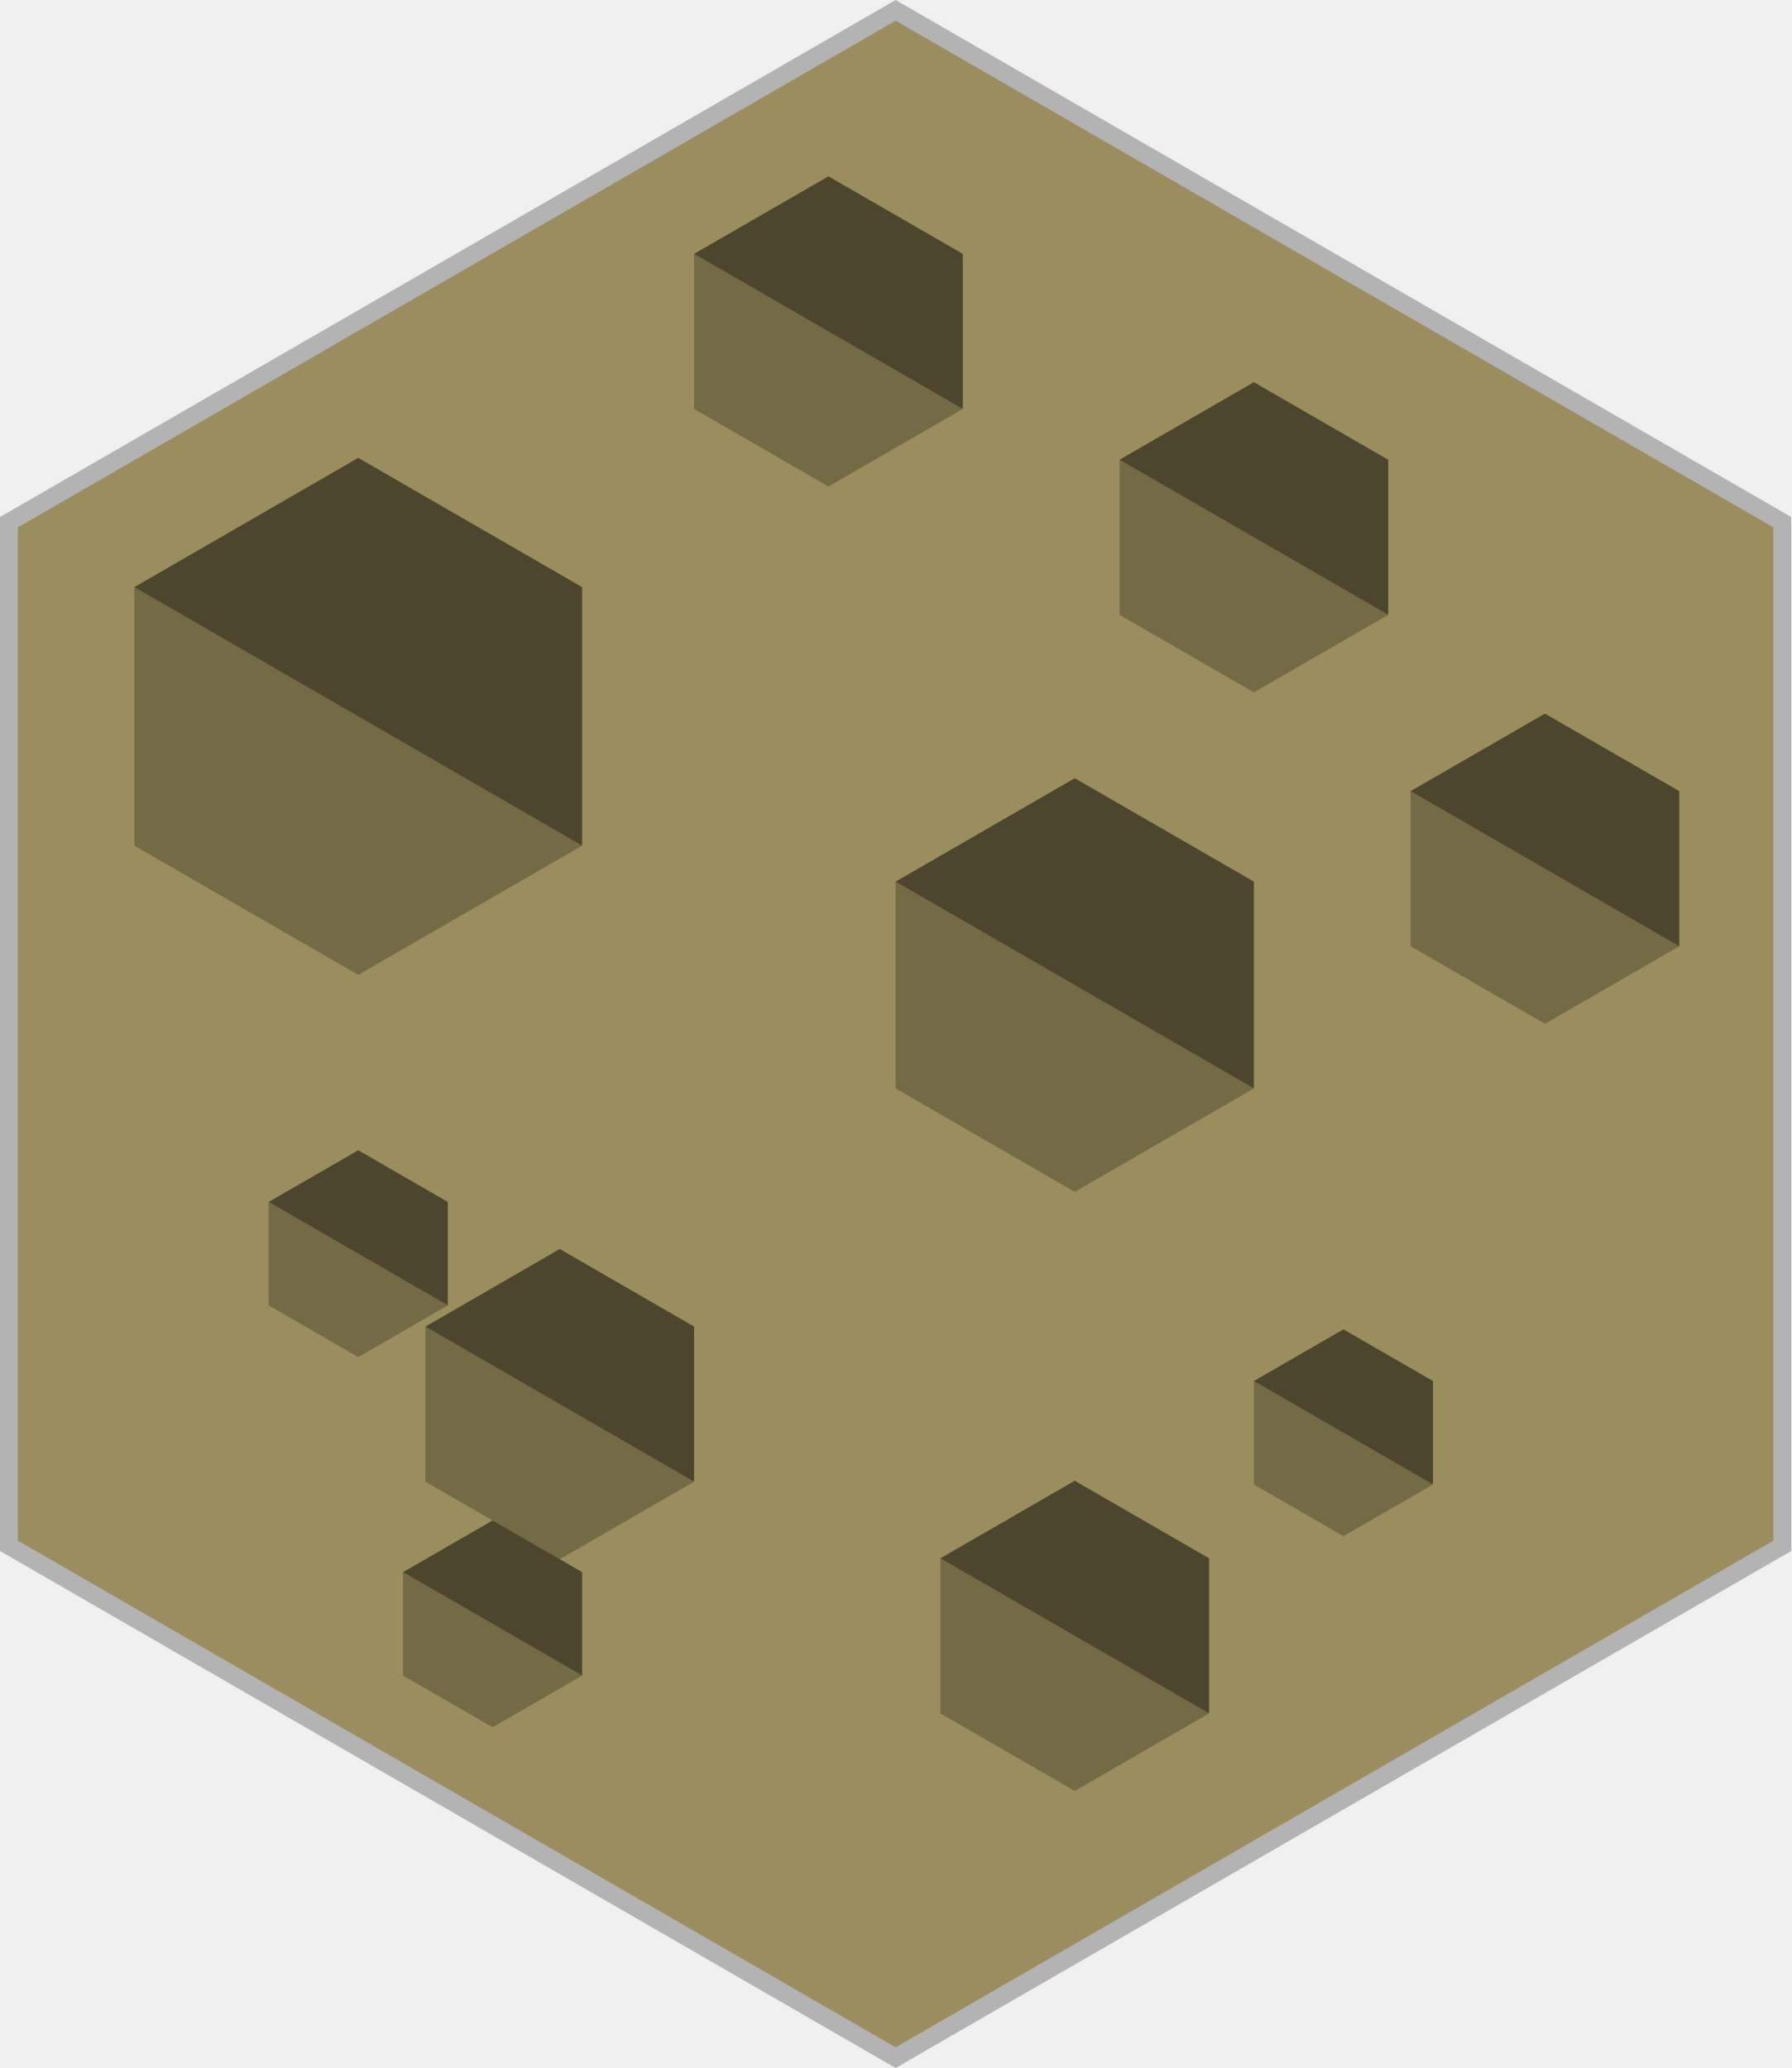
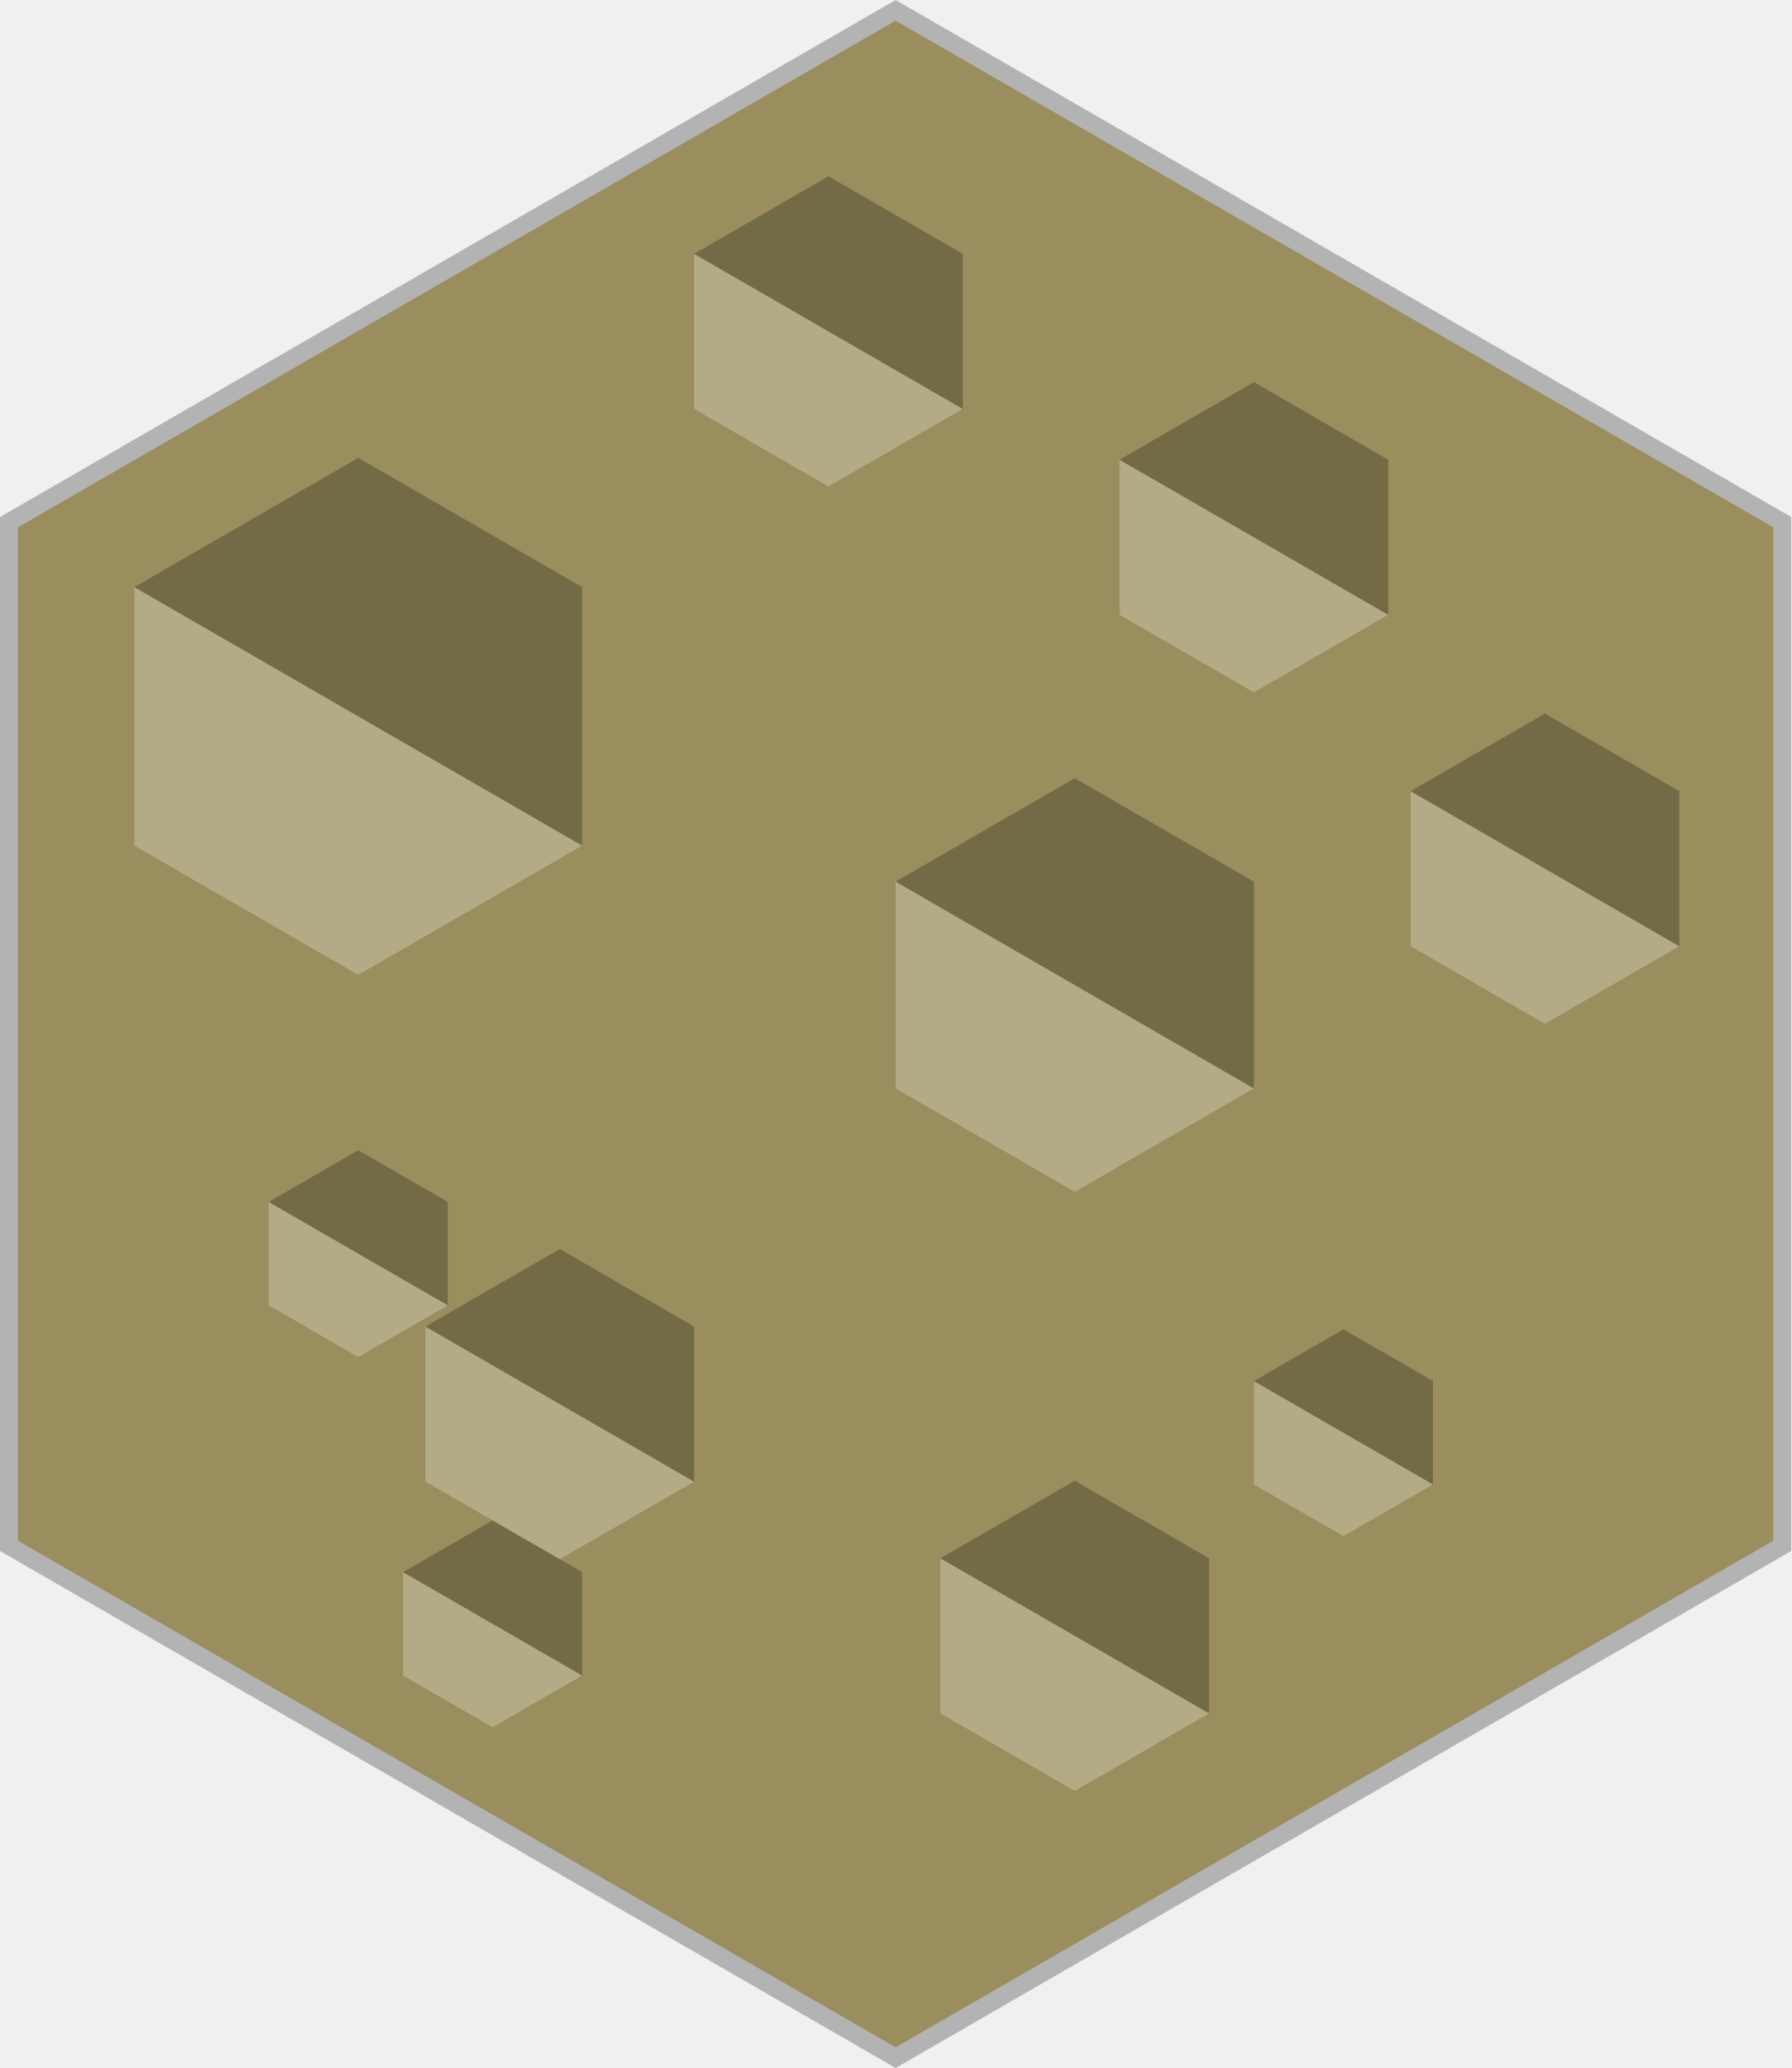
<svg xmlns="http://www.w3.org/2000/svg" xml:space="preserve" width="100" height="115.47">
  <path fill="#9a8d5e" stroke="#b3b3b3" d="M99.5 86.314 50 114.893.5 86.314V29.156L50 .577l49.5 28.579z" />
-   <path fill-opacity=".25" d="M70 60.774 50 49.227v11.547l10 5.774z" />
-   <path fill-opacity=".5" d="m60 43.453-10 5.774 20 11.547V49.226z" />
-   <path fill-opacity=".25" d="m67.5 95.67-15-8.66v8.66L60 100z" />
-   <path fill-opacity=".5" d="m60 82.68-7.5 4.33 15 8.66v-8.66z" />
-   <path fill-opacity=".25" d="m32.5 47.217-25-14.434v14.434L20 54.434z" />
-   <path fill-opacity=".5" d="M20 25.566 7.5 32.783l25 14.434V32.783z" />
-   <path fill-opacity=".25" d="m77.5 34.33-15-8.66v8.66l7.5 4.33z" />
-   <path fill-opacity=".5" d="m70 21.34-7.5 4.33 15 8.66v-8.66z" />
-   <path fill-opacity=".25" d="m25 72.887-10-5.773v5.773l5 2.887z" />
-   <path fill-opacity=".5" d="m20 64.226-5 2.887 10 5.773v-5.773z" />
-   <path fill-opacity=".25" d="m80 82.887-10-5.773v5.773l5 2.887z" />
-   <path fill-opacity=".5" d="m75 74.226-5 2.887 10 5.773v-5.773z" />
-   <path fill-opacity=".25" d="m32.5 93.557-10-5.773v5.773l5 2.887z" />
-   <path fill-opacity=".5" d="m27.5 84.896-5 2.887 10 5.773v-5.773z" />
-   <path fill-opacity=".25" d="m53.75 22.835-15-8.66v8.66l7.5 4.33z" />
-   <path fill-opacity=".5" d="m46.25 9.845-7.5 4.33 15 8.66v-8.66z" />
-   <path fill-opacity=".25" d="m93.75 52.835-15-8.66v8.66l7.5 4.33z" />
-   <path fill-opacity=".5" d="m86.25 39.845-7.5 4.33 15 8.66v-8.66z" />
-   <path fill-opacity=".25" d="m38.75 82.731-15-8.66v8.66l7.5 4.33z" />
-   <path fill-opacity=".5" d="m31.25 69.741-7.5 4.33 15 8.66v-8.66z" />
+   <path fill="#fff" fill-opacity=".25" d="M70 60.774 50 49.227v11.547l10 5.774z" />
+   <path fill-opacity=".25" d="m60 43.453-10 5.774 20 11.547V49.226z" />
+   <path fill="#fff" fill-opacity=".25" d="m67.5 95.67-15-8.66v8.66L60 100z" />
+   <path fill-opacity=".25" d="m60 82.68-7.5 4.33 15 8.66v-8.66z" />
+   <path fill="#fff" fill-opacity=".25" d="m32.5 47.217-25-14.434v14.434L20 54.434z" />
+   <path fill-opacity=".25" d="M20 25.566 7.5 32.783l25 14.434V32.783z" />
+   <path fill="#fff" fill-opacity=".25" d="m77.5 34.33-15-8.66v8.66l7.5 4.33z" />
+   <path fill-opacity=".25" d="m70 21.34-7.5 4.33 15 8.66v-8.66z" />
+   <path fill="#fff" fill-opacity=".25" d="m25 72.887-10-5.773v5.773l5 2.887z" />
+   <path fill-opacity=".25" d="m20 64.226-5 2.887 10 5.773v-5.773z" />
+   <path fill="#fff" fill-opacity=".25" d="m80 82.887-10-5.773v5.773l5 2.887z" />
+   <path fill-opacity=".25" d="m75 74.226-5 2.887 10 5.773v-5.773z" />
+   <path fill="#fff" fill-opacity=".25" d="m32.5 93.557-10-5.773v5.773l5 2.887z" />
+   <path fill-opacity=".25" d="m27.5 84.896-5 2.887 10 5.773v-5.773z" />
+   <path fill="#fff" fill-opacity=".25" d="m53.75 22.835-15-8.66v8.66l7.5 4.33z" />
+   <path fill-opacity=".25" d="m46.25 9.845-7.5 4.33 15 8.66v-8.66z" />
+   <path fill="#fff" fill-opacity=".25" d="m93.75 52.835-15-8.66v8.66l7.5 4.33z" />
+   <path fill-opacity=".25" d="m86.25 39.845-7.5 4.33 15 8.66v-8.66z" />
+   <path fill="#fff" fill-opacity=".25" d="m38.75 82.731-15-8.66v8.66l7.5 4.33z" />
+   <path fill-opacity=".25" d="m31.25 69.741-7.5 4.33 15 8.66v-8.66z" />
</svg>
